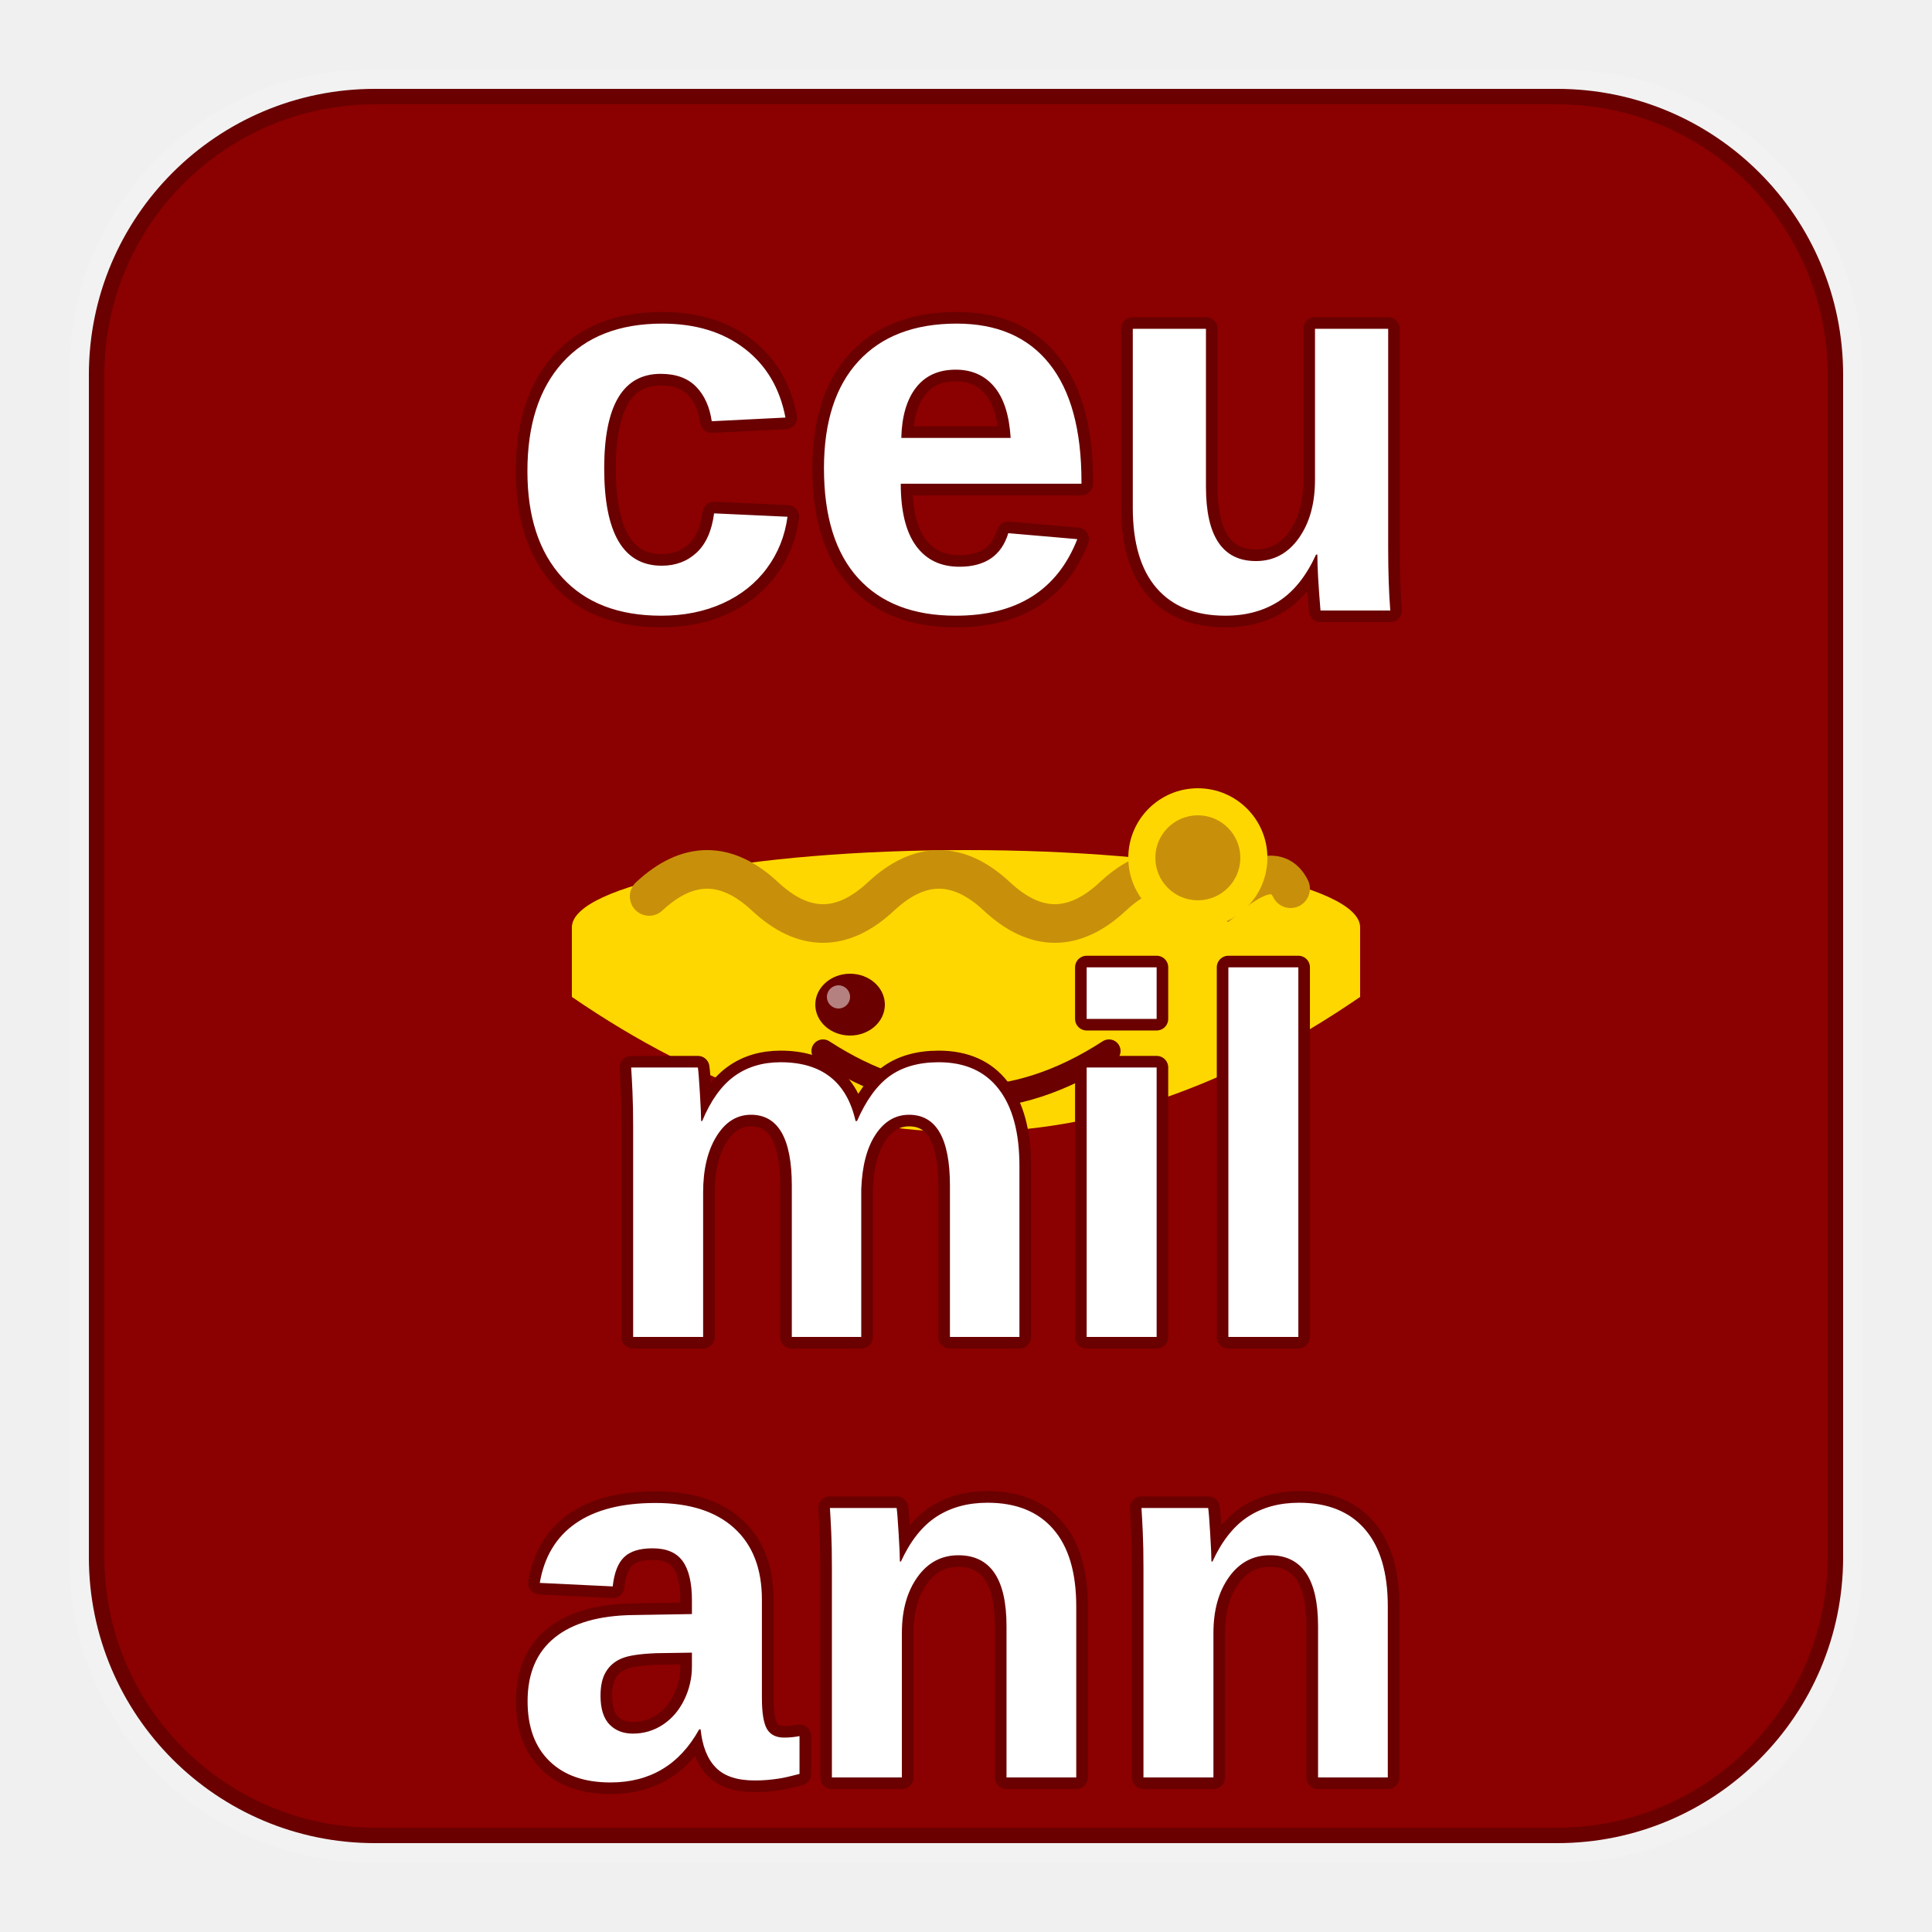
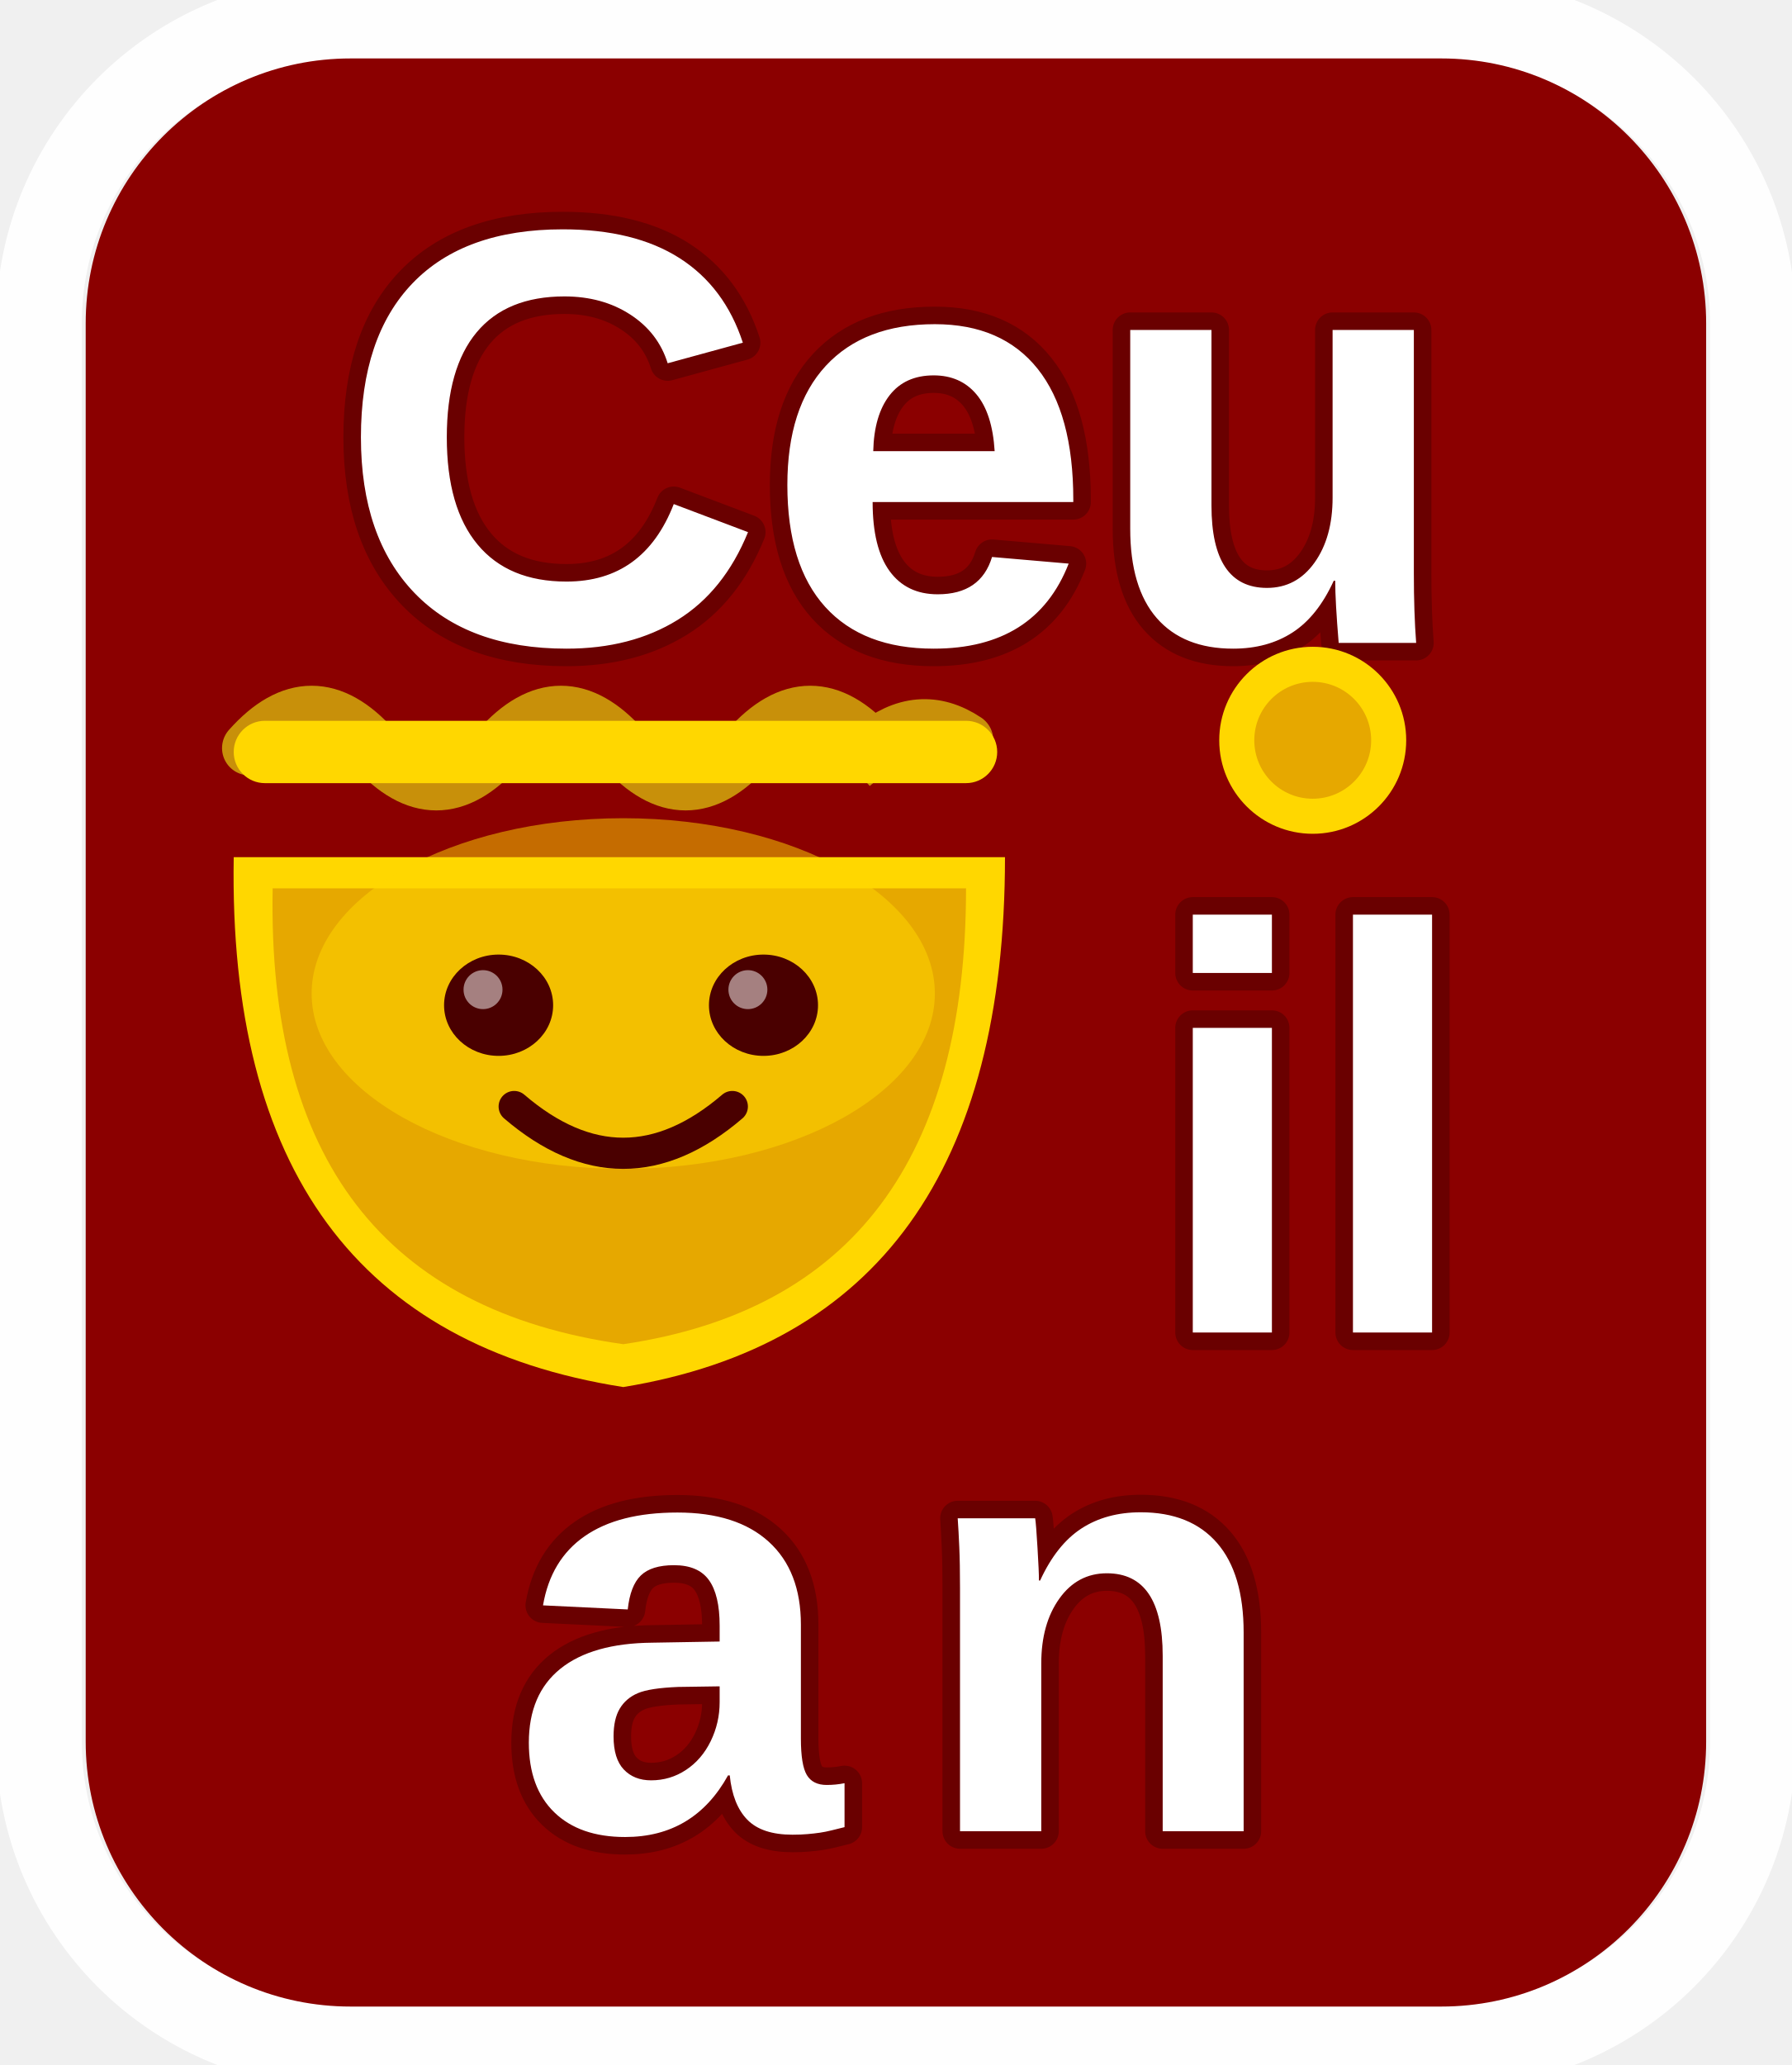
- <svg xmlns="http://www.w3.org/2000/svg" viewBox="0 0 500 500" width="500" height="500">
+ <svg xmlns="http://www.w3.org/2000/svg" viewBox="0 0 460 530" width="460" height="530">
  <defs>
    <style>
-       .lt { font-family: 'Arial Black', 'Arial', sans-serif; font-weight: 900; fill: white; }
+       .lt {
+         font-family: 'Arial Rounded MT Bold', 'Arial Black', 'Helvetica Neue', Arial, sans-serif;
+         font-weight: 900;
+       }
    </style>
-     <filter id="shadow" x="-10%" y="-10%" width="120%" height="120%">
-       <feDropShadow dx="0" dy="2" stdDeviation="4" flood-color="rgba(0,0,0,0.4)" />
-     </filter>
  </defs>
-   <rect x="18" y="18" width="464" height="464" rx="78" ry="78" fill="white" opacity="0.15" />
-   <rect x="25" y="25" width="450" height="450" rx="72" ry="72" fill="#8B0000" />
-   <rect x="25" y="25" width="450" height="450" rx="72" ry="72" fill="none" stroke="#6A0000" stroke-width="4" />
-   <text x="250" y="158" class="lt" font-size="138" text-anchor="middle" stroke="#6A0000" stroke-width="6" stroke-linejoin="round" paint-order="stroke">ceu</text>
-   <path d="M148 258 Q250 328 352 258 L352 240 Q250 240 148 240 Z" fill="#FFD700" />
-   <ellipse cx="250" cy="240" rx="102" ry="20" fill="#FFD700" />
-   <path d="M168 232 Q183 218 198 232 Q213 246 228 232 Q243 218 258 232 Q273 246 288 232 Q303 218 318 232 Q330 222 334 230" fill="none" stroke="#C8900A" stroke-width="10" stroke-linecap="round" />
-   <path d="M213 272 Q250 296 287 272" fill="none" stroke="#6A0000" stroke-width="6" stroke-linecap="round" />
-   <ellipse cx="220" cy="260" rx="9" ry="8" fill="#6A0000" />
-   <circle cx="217" cy="258" r="3" fill="white" opacity="0.5" />
-   <circle cx="310" cy="222" r="18" fill="#FFD700" />
-   <circle cx="310" cy="222" r="11" fill="#C8900A" />
-   <text x="250" y="346" class="lt" font-size="132" text-anchor="middle" stroke="#6A0000" stroke-width="6" stroke-linejoin="round" paint-order="stroke">mil</text>
-   <text x="250" y="460" class="lt" font-size="132" text-anchor="middle" stroke="#6A0000" stroke-width="6" stroke-linejoin="round" paint-order="stroke">ann</text>
+   <rect x="10" y="5" width="440" height="520" rx="78" ry="78" fill="none" stroke="white" stroke-width="22" opacity="0.95" />
+   <rect x="22" y="15" width="416" height="500" rx="68" ry="68" fill="#8B0000" />
+   <text x="230" y="165" class="lt" font-size="152" fill="white" text-anchor="middle" stroke="#6A0000" stroke-width="9" stroke-linejoin="round" paint-order="stroke">Ceu</text>
+   <path d="M 64 192 Q 80 174 96 192 Q 112 210 128 192 Q 144 174 160 192 Q 176 210 192 192 Q 208 174 224 192 Q 236 182 248 190" fill="none" stroke="#C8900A" stroke-width="14" stroke-linecap="round" />
+   <rect x="60" y="185" width="196" height="16" rx="8" fill="#FFD700" />
+   <path d="M 60 220 Q 58 340 160 356 Q 258 340 258 220 Z" fill="#FFD700" />
+   <path d="M 70 228 Q 68 332 160 345 Q 248 332 248 228 Z" fill="#E6A800" />
+   <ellipse cx="160" cy="255" rx="80" ry="45" fill="#FFD700" opacity="0.5" />
+   <ellipse cx="128" cy="258" rx="14" ry="13" fill="#4A0000" />
+   <circle cx="124" cy="254" r="5" fill="white" opacity="0.5" />
+   <ellipse cx="196" cy="258" rx="14" ry="13" fill="#4A0000" />
+   <circle cx="192" cy="254" r="5" fill="white" opacity="0.5" />
+   <path d="M 132 284 Q 160 308 188 284" fill="none" stroke="#4A0000" stroke-width="8" stroke-linecap="round" />
+   <circle cx="337" cy="190" r="24" fill="#FFD700" />
+   <circle cx="337" cy="190" r="15" fill="#E6A800" />
+   <text x="337" y="342" class="lt" font-size="148" fill="white" text-anchor="middle" stroke="#6A0000" stroke-width="9" stroke-linejoin="round" paint-order="stroke">il</text>
+   <text x="230" y="470" class="lt" font-size="152" fill="white" text-anchor="middle" letter-spacing="20" stroke="#6A0000" stroke-width="9" stroke-linejoin="round" paint-order="stroke">an</text>
</svg>
